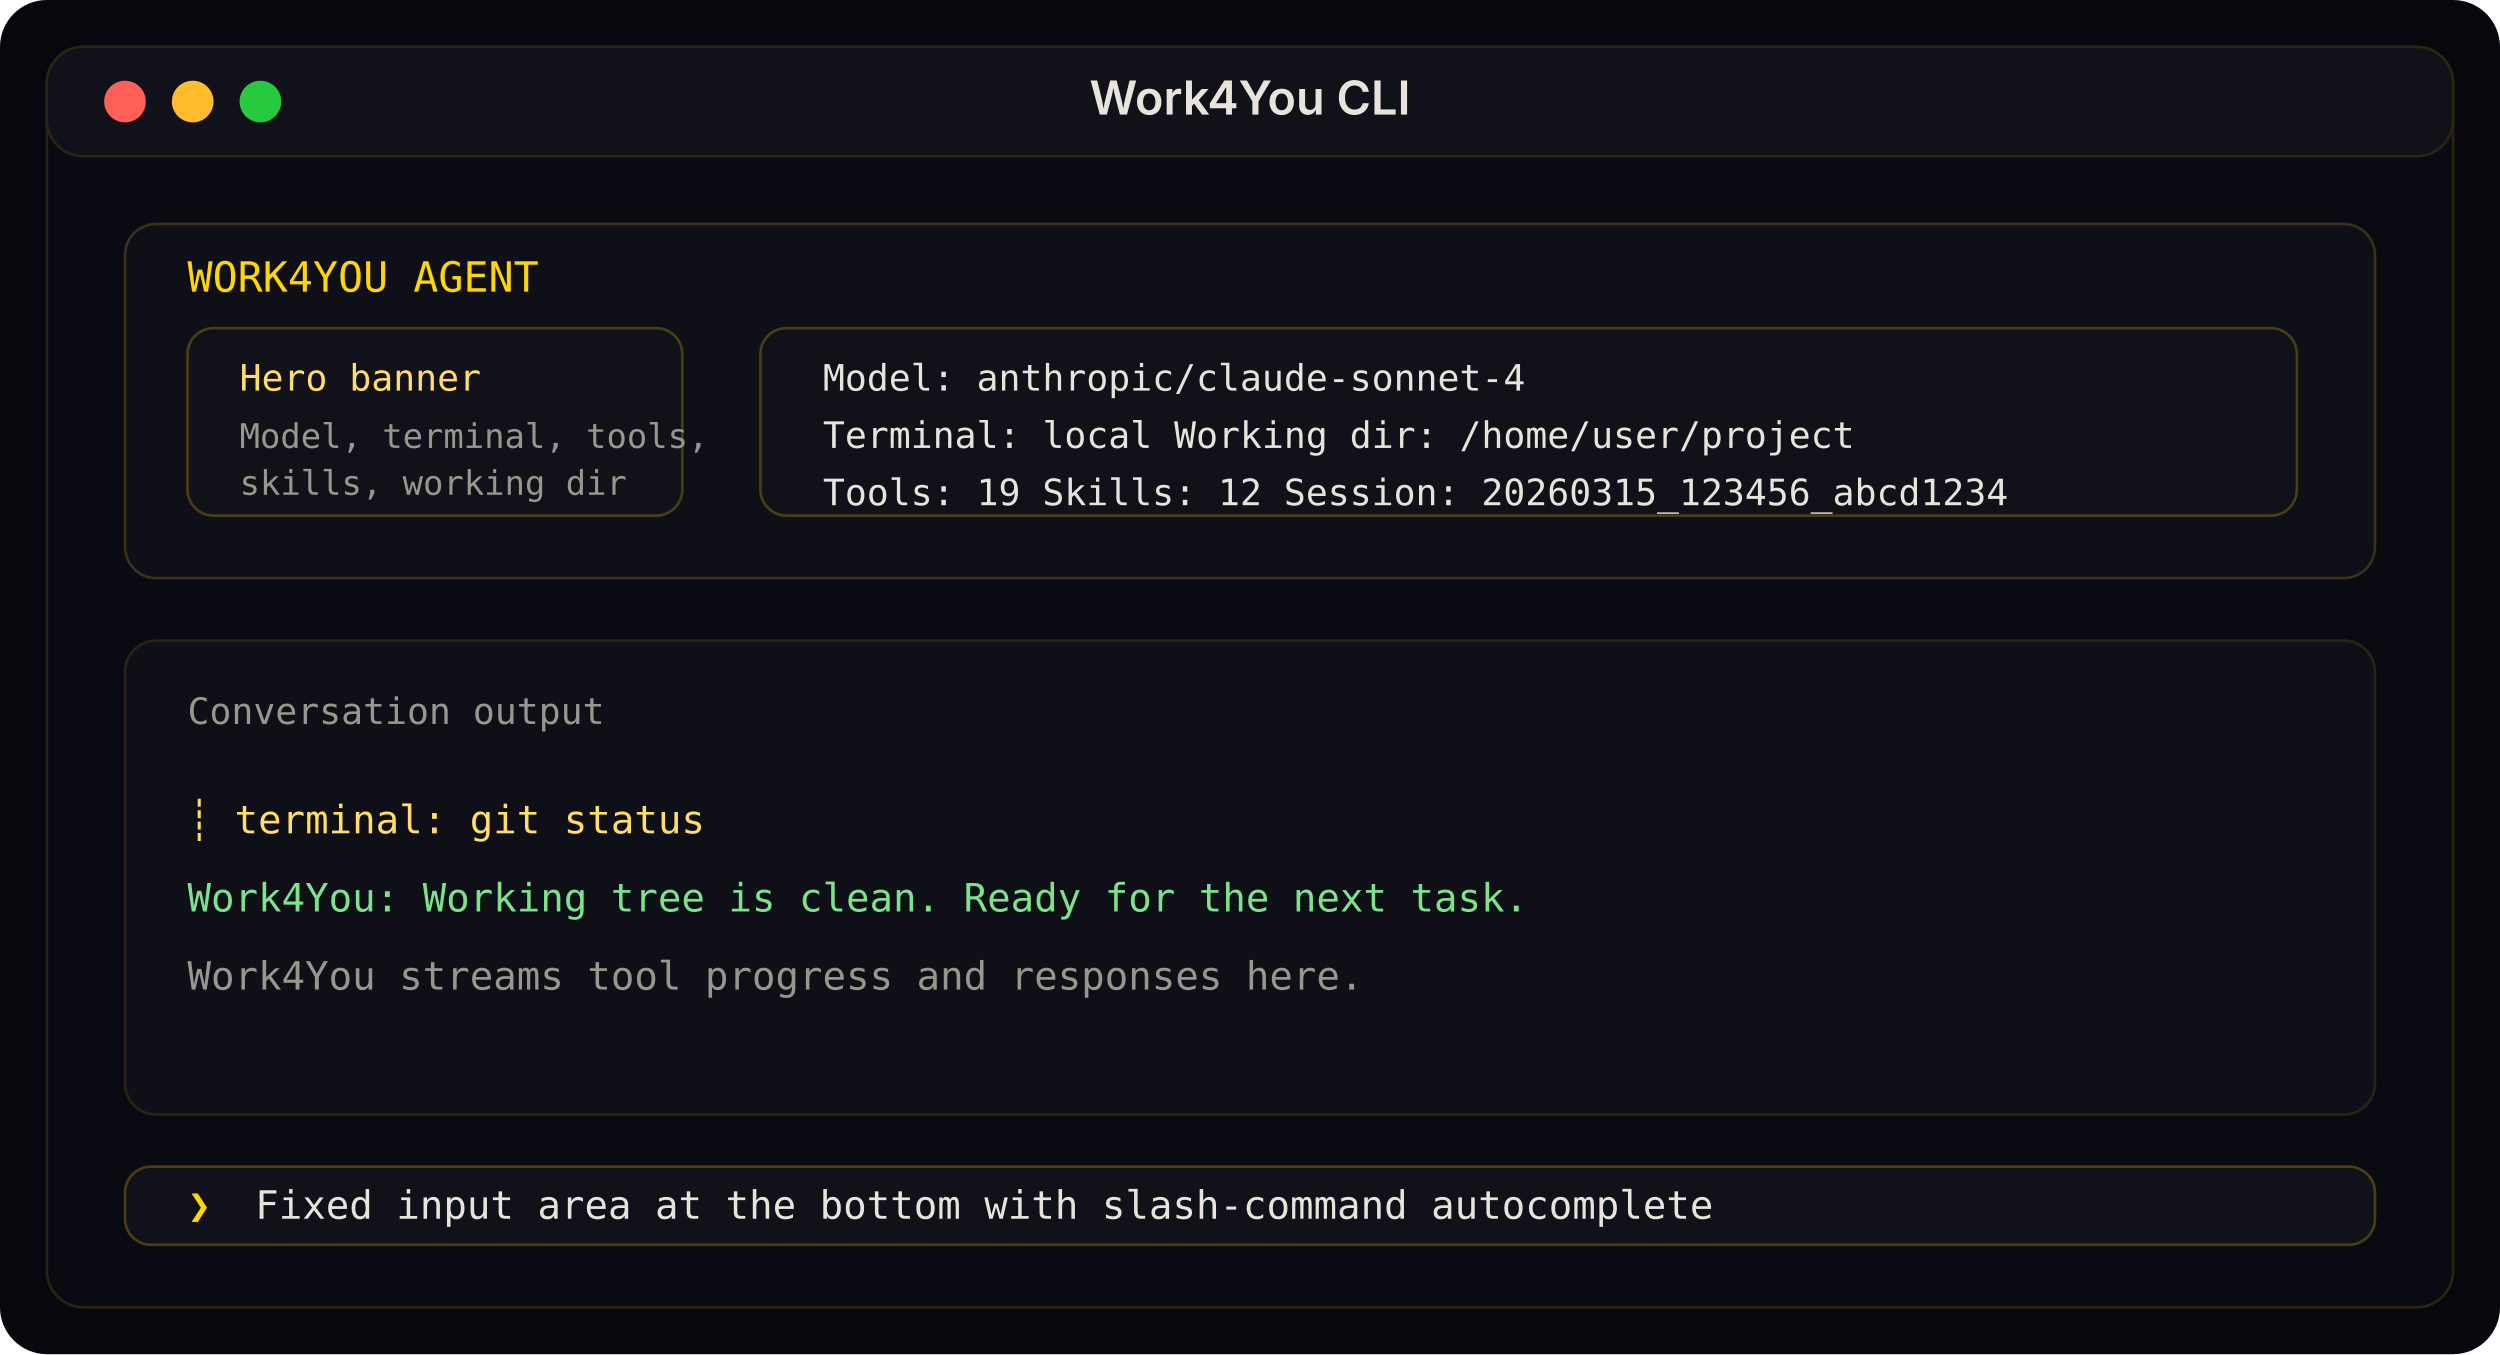
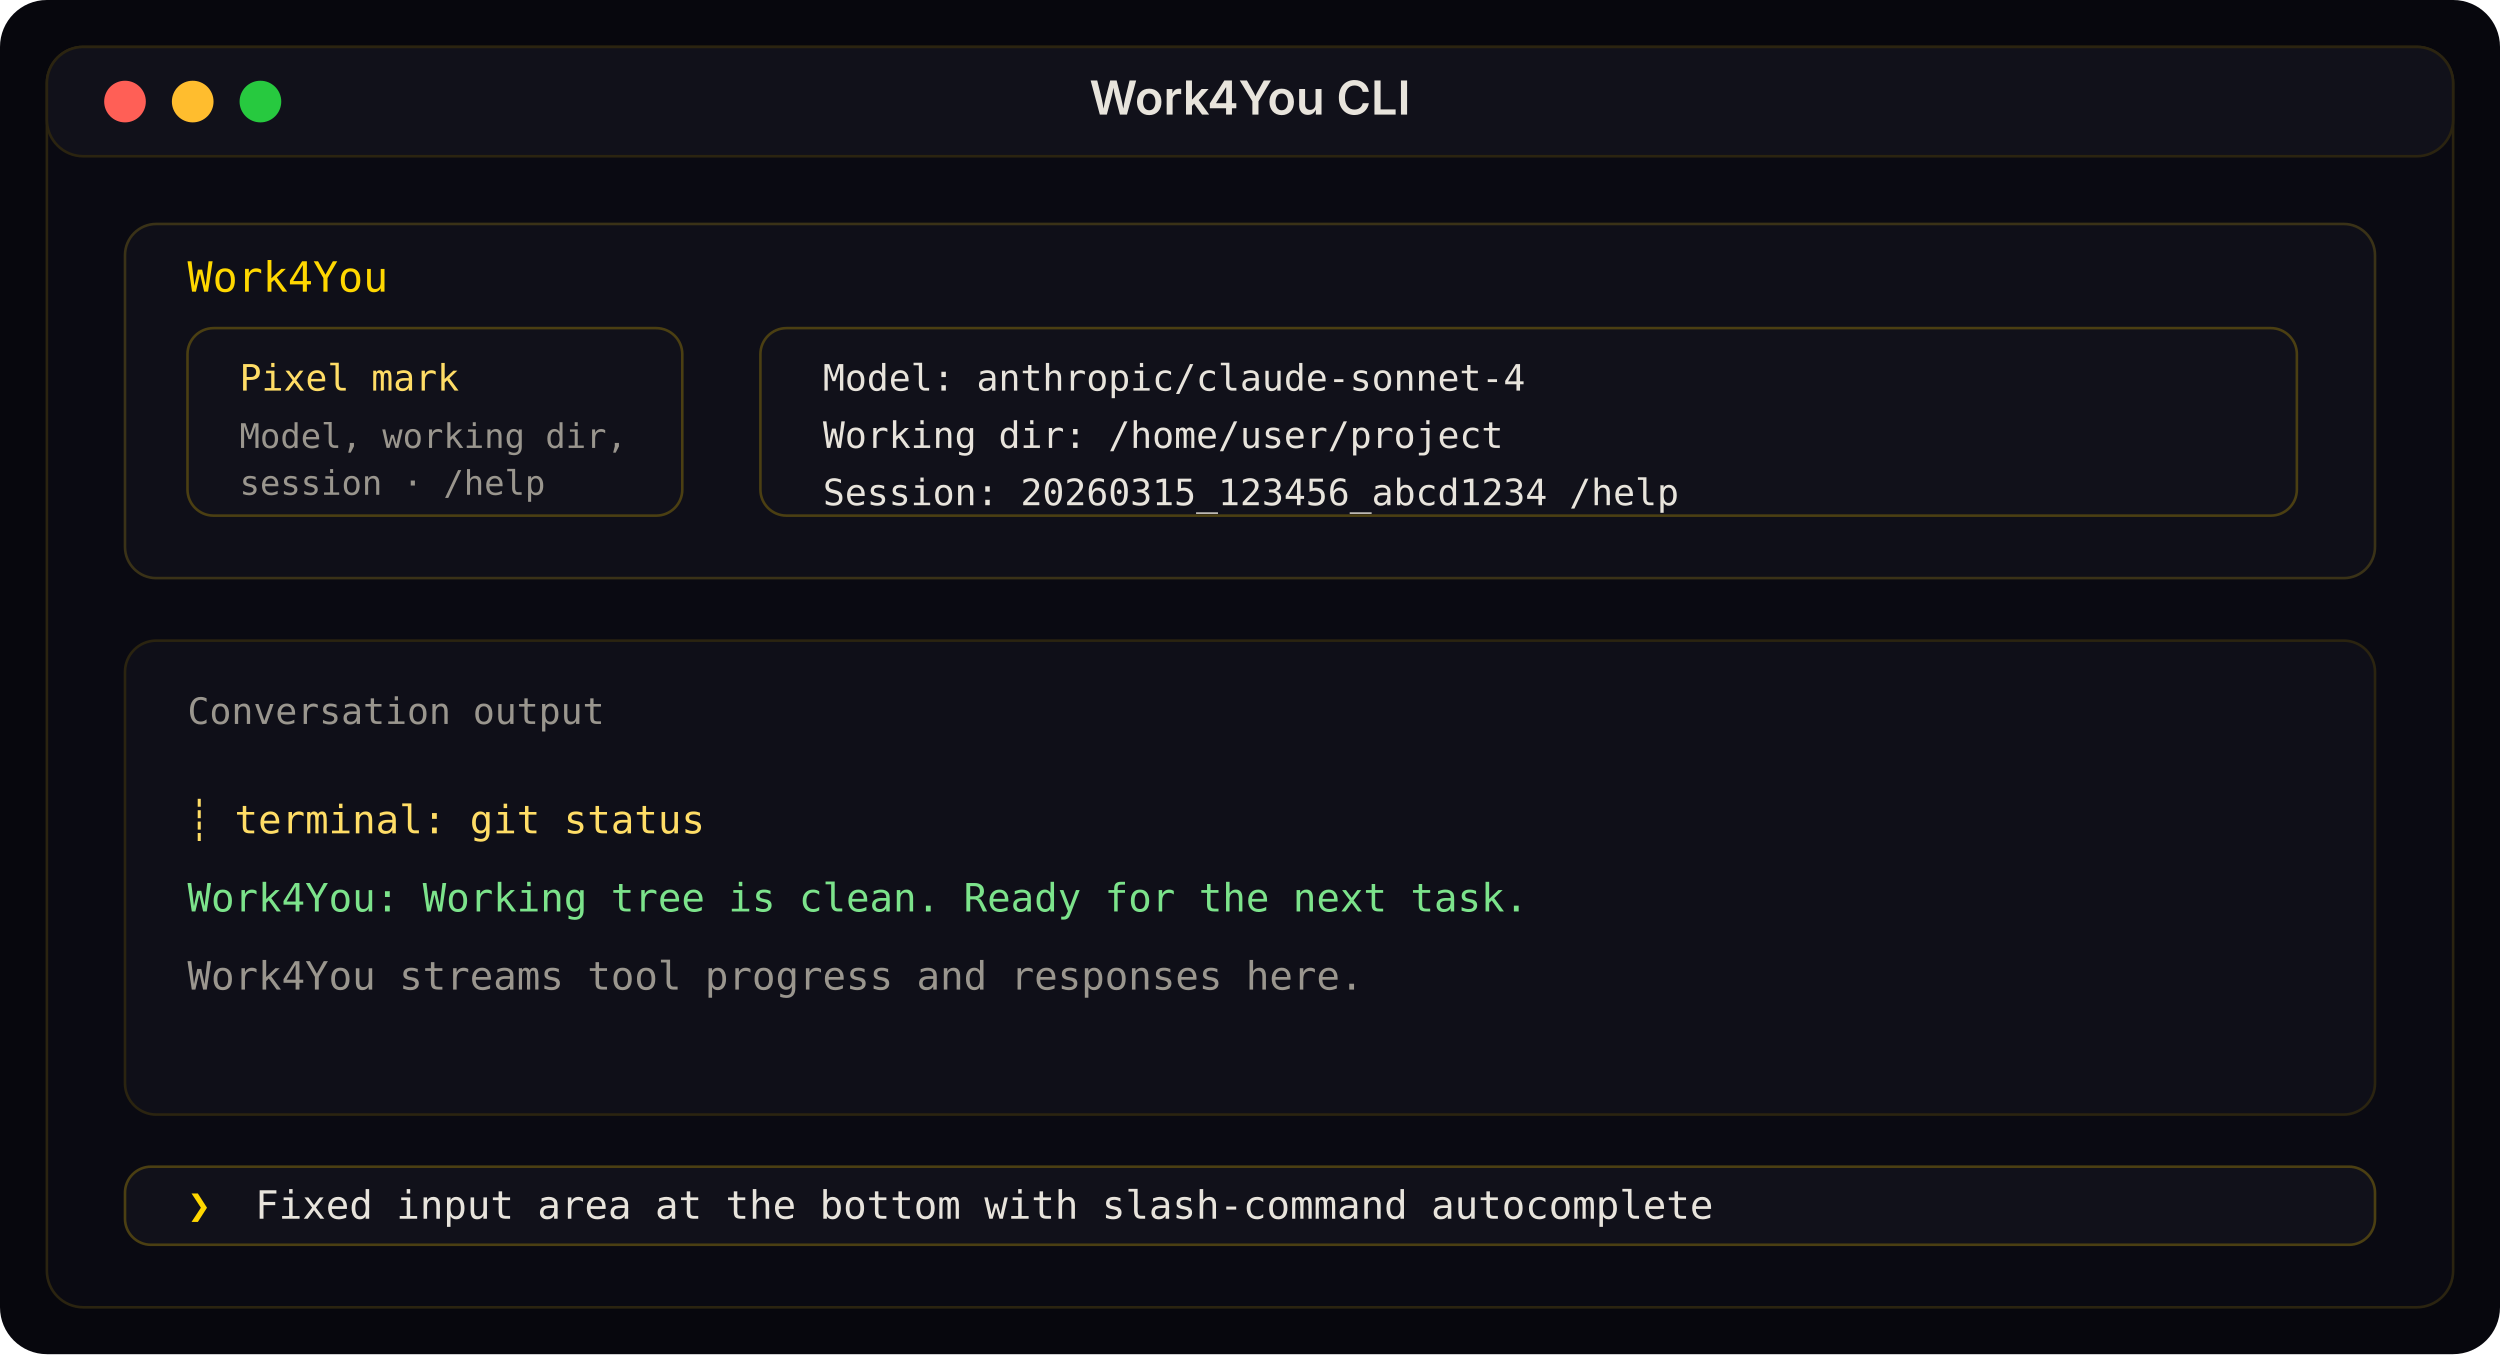
<svg xmlns="http://www.w3.org/2000/svg" width="960" height="520" viewBox="0 0 960 520" role="img" aria-labelledby="title desc">
  <rect width="960" height="520" rx="18" fill="#07070d" />
  <rect x="18" y="18" width="924" height="484" rx="14" fill="#0a0a12" stroke="#2b2410" />
  <rect x="18" y="18" width="924" height="42" rx="14" fill="#11111a" stroke="#2b2410" />
  <circle cx="48" cy="39" r="8" fill="#ff5f56" />
  <circle cx="74" cy="39" r="8" fill="#ffbd2e" />
  <circle cx="100" cy="39" r="8" fill="#27c93f" />
  <text x="480" y="44" text-anchor="middle" fill="#e8e4dc" font-family="Inter, sans-serif" font-size="18" font-weight="600">Work4You CLI</text>
  <rect x="48" y="86" width="864" height="136" rx="12" fill="#0f0f18" stroke="#3a3217" />
-   <text x="72" y="112" fill="#ffd700" font-family="JetBrains Mono, monospace" font-size="16">WORK4YOU AGENT</text>
+   <text x="72" y="112" fill="#ffd700" font-family="JetBrains Mono, monospace" font-size="16">Work4You</text>
  <rect x="72" y="126" width="190" height="72" rx="10" fill="#11111a" stroke="#4b3f12" />
-   <text x="92" y="150" fill="#ffdd66" font-family="JetBrains Mono, monospace" font-size="14">Hero banner</text>
-   <text x="92" y="172" fill="#9a968e" font-family="JetBrains Mono, monospace" font-size="13">Model, terminal, tools,</text>
-   <text x="92" y="190" fill="#9a968e" font-family="JetBrains Mono, monospace" font-size="13">skills, working dir</text>
+   <text x="92" y="150" fill="#ffdd66" font-family="JetBrains Mono, monospace" font-size="14">Pixel mark</text>
+   <text x="92" y="172" fill="#9a968e" font-family="JetBrains Mono, monospace" font-size="13">Model, working dir,</text>
+   <text x="92" y="190" fill="#9a968e" font-family="JetBrains Mono, monospace" font-size="13">session · /help</text>
  <rect x="292" y="126" width="590" height="72" rx="10" fill="#11111a" stroke="#4b3f12" />
  <text x="316" y="150" fill="#e8e4dc" font-family="JetBrains Mono, monospace" font-size="14">Model: anthropic/claude-sonnet-4</text>
-   <text x="316" y="172" fill="#e8e4dc" font-family="JetBrains Mono, monospace" font-size="14">Terminal: local   Working dir: /home/user/project</text>
-   <text x="316" y="194" fill="#e8e4dc" font-family="JetBrains Mono, monospace" font-size="14">Tools: 19   Skills: 12   Session: 20260315_123456_abcd1234</text>
+   <text x="316" y="172" fill="#e8e4dc" font-family="JetBrains Mono, monospace" font-size="14">Working dir: /home/user/project</text>
+   <text x="316" y="194" fill="#e8e4dc" font-family="JetBrains Mono, monospace" font-size="14">Session: 20260315_123456_abcd1234   /help</text>
  <rect x="48" y="246" width="864" height="182" rx="12" fill="#0f0f18" stroke="#2b2410" />
  <text x="72" y="278" fill="#9a968e" font-family="JetBrains Mono, monospace" font-size="14">Conversation output</text>
  <text x="72" y="320" fill="#ffdd66" font-family="JetBrains Mono, monospace" font-size="15">┊ terminal: git status</text>
  <text x="72" y="350" fill="#7ce38b" font-family="JetBrains Mono, monospace" font-size="15">Work4You: Working tree is clean. Ready for the next task.</text>
  <text x="72" y="380" fill="#9a968e" font-family="JetBrains Mono, monospace" font-size="15">Work4You streams tool progress and responses here.</text>
  <rect x="48" y="448" width="864" height="30" rx="10" fill="#11111a" stroke="#4b3f12" />
  <text x="72" y="468" fill="#ffd700" font-family="JetBrains Mono, monospace" font-size="15">❯</text>
  <text x="98" y="468" fill="#e8e4dc" font-family="JetBrains Mono, monospace" font-size="15">Fixed input area at the bottom with slash-command autocomplete</text>
</svg>
